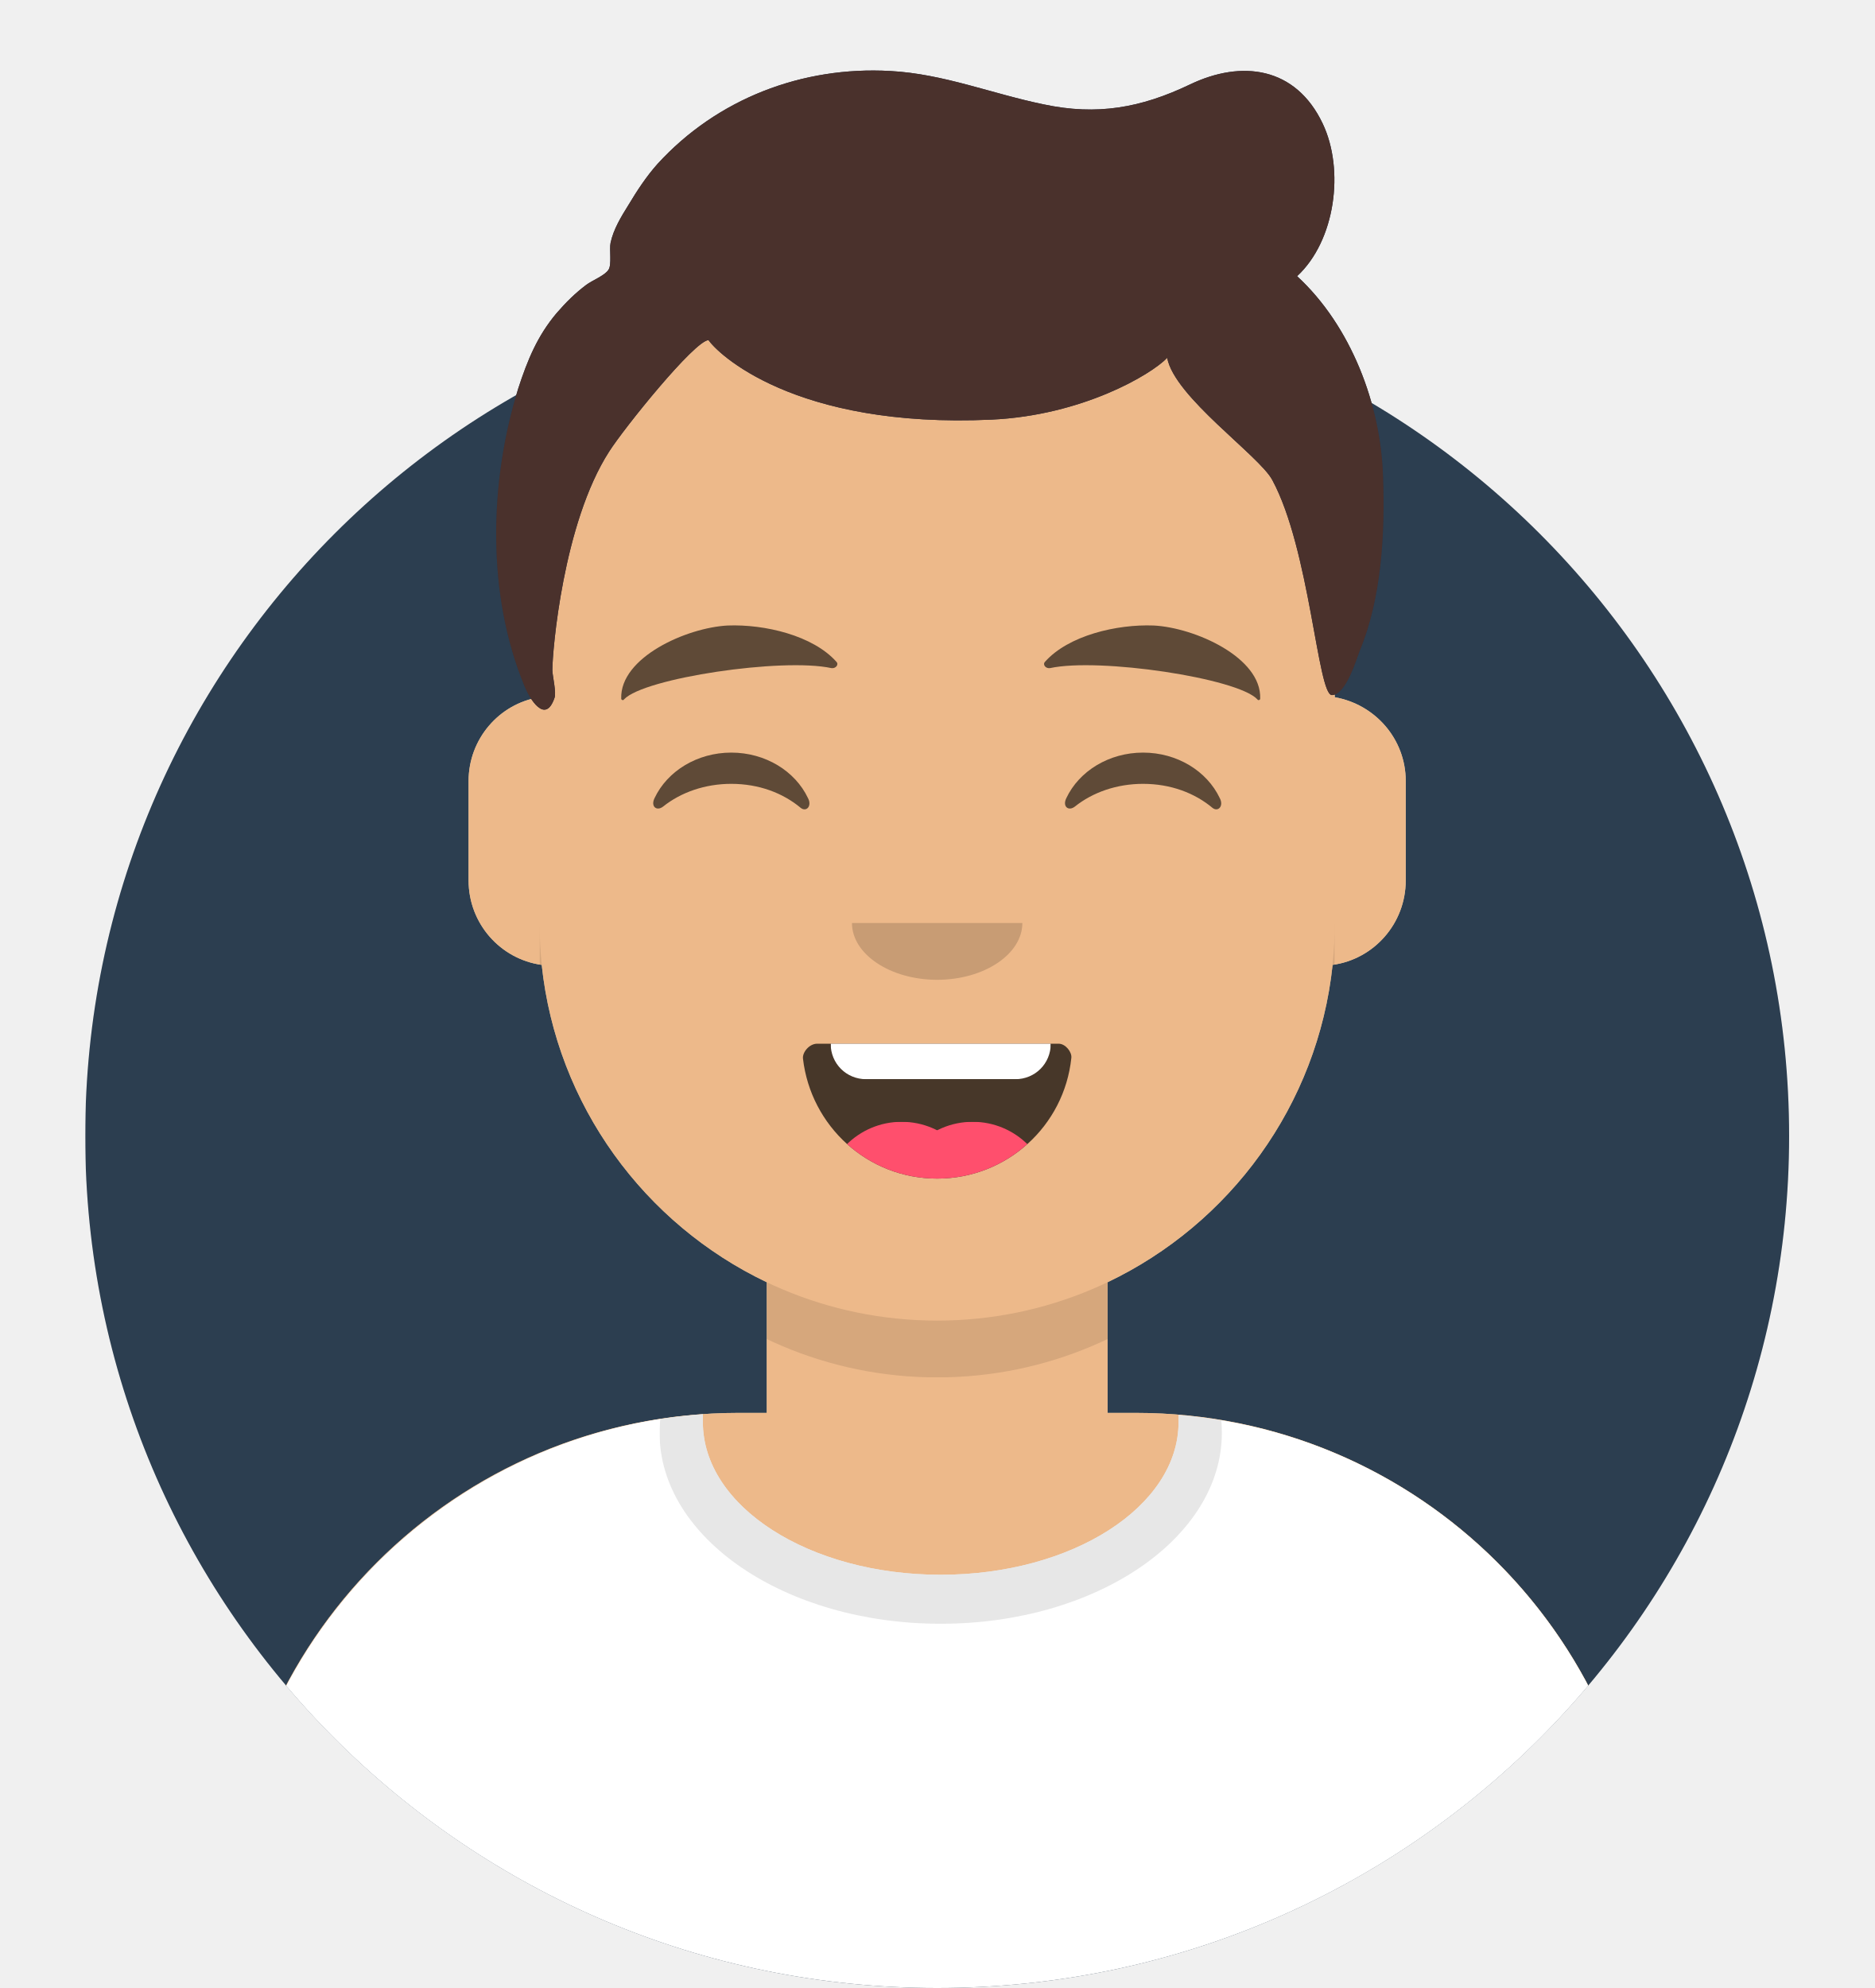
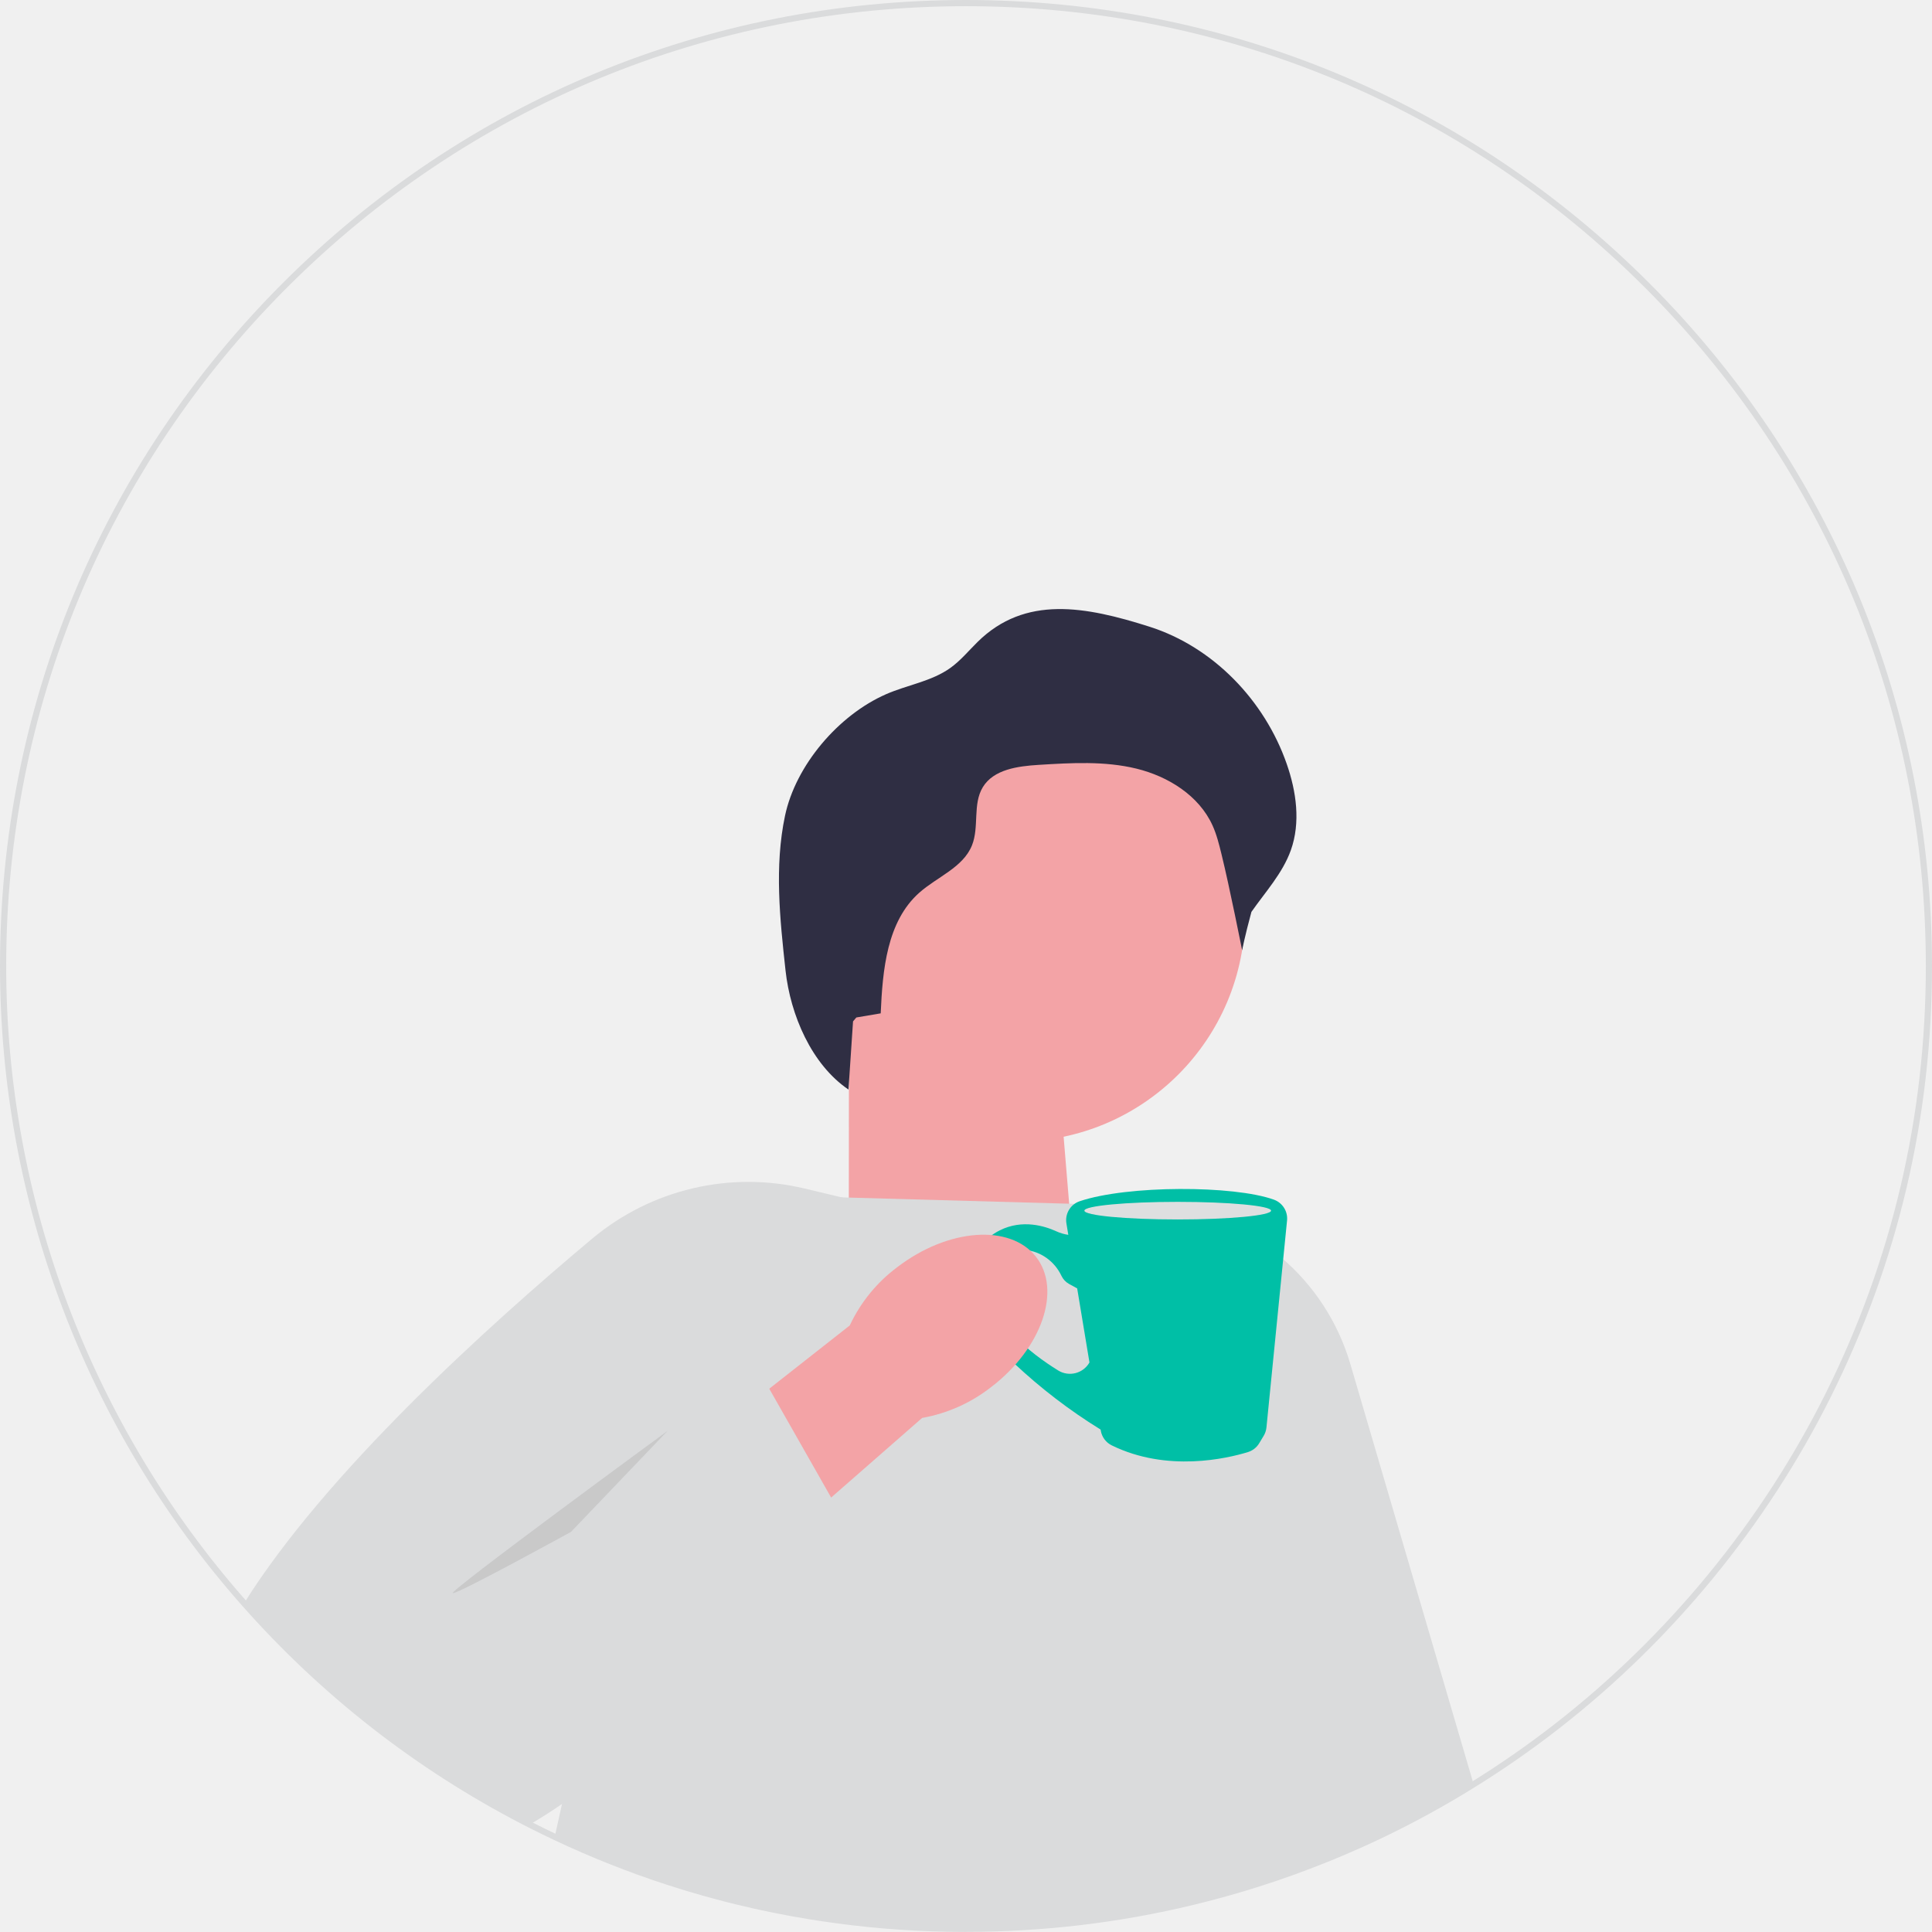
- <svg xmlns="http://www.w3.org/2000/svg" version="1.1" id="Layer_1" x="0px" y="0px" viewBox="0 0 264 280" style="enable-background:new 0 0 264 280;" xml:space="preserve">
-   <style type="text/css">
- 	.st0{fill-rule:evenodd;clip-rule:evenodd;fill:#E6E6E6;}
- 	.st1{filter:url(#Adobe_OpacityMaskFilter);}
- 	.st2{fill-rule:evenodd;clip-rule:evenodd;fill:#FFFFFF;}
- 	.st3{mask:url(#mask-2_1_);}
- 	.st4{fill-rule:evenodd;clip-rule:evenodd;fill:#2C3E50;}
- 	.st5{filter:url(#Adobe_OpacityMaskFilter_1_);}
- 	.st6{mask:url(#mask-4_1_);}
- 	.st7{fill-rule:evenodd;clip-rule:evenodd;fill:#D0C6AC;}
- 	.st8{filter:url(#Adobe_OpacityMaskFilter_2_);}
- 	.st9{mask:url(#mask-6_1_);}
- 	.st10{fill-rule:evenodd;clip-rule:evenodd;fill:#EDB98A;}
- 	.st11{filter:url(#Adobe_OpacityMaskFilter_3_);}
- 	.st12{mask:url(#mask-6_2_);fill-rule:evenodd;clip-rule:evenodd;fill-opacity:0.1;}
- 	.st13{filter:url(#Adobe_OpacityMaskFilter_4_);}
- 	.st14{mask:url(#react-mask-952_1_);}
- 	.st15{filter:url(#Adobe_OpacityMaskFilter_5_);}
- 	.st16{opacity:0.6;mask:url(#react-mask-952_2_);}
- 	.st17{fill-rule:evenodd;clip-rule:evenodd;fill-opacity:0.16;}
- 	.st18{fill-rule:evenodd;clip-rule:evenodd;fill-opacity:0.7;}
- 	.st19{filter:url(#Adobe_OpacityMaskFilter_6_);}
- 	.st20{mask:url(#react-mask-934_1_);fill-rule:evenodd;clip-rule:evenodd;fill:#FFFFFF;}
- 	.st21{filter:url(#Adobe_OpacityMaskFilter_7_);}
- 	.st22{mask:url(#react-mask-934_2_);}
- 	.st23{fill-rule:evenodd;clip-rule:evenodd;fill:#FF4F6D;}
- 	.st24{fill-rule:evenodd;clip-rule:evenodd;fill-opacity:0.6;}
- 	.st25{filter:url(#Adobe_OpacityMaskFilter_8_);}
- 	.st26{mask:url(#react-mask-925_1_);}
- 	.st27{fill-rule:evenodd;clip-rule:evenodd;fill:#28354B;}
- 	.st28{filter:url(#Adobe_OpacityMaskFilter_9_);}
- 	.st29{mask:url(#react-mask-924_1_);}
- 	.st30{fill-rule:evenodd;clip-rule:evenodd;fill:#4A312C;}
- </style>
-   <g>
-     <g transform="translate(-825, -1100)">
-       <g transform="translate(825, 1100)">
-         <g id="Circle" transform="translate(12, 40)">
-           <g id="Circle-Background">
-             <circle class="st0" cx="120" cy="120" r="120" />
-           </g>
-           <defs>
-             <filter id="Adobe_OpacityMaskFilter" filterUnits="userSpaceOnUse" x="0" y="0" width="240" height="240">
-               <feColorMatrix type="matrix" values="1 0 0 0 0  0 1 0 0 0  0 0 1 0 0  0 0 0 1 0" />
-             </filter>
-           </defs>
-           <mask maskUnits="userSpaceOnUse" x="0" y="0" width="240" height="240" id="mask-2_1_">
-             <g class="st1">
-               <circle id="path-1_1_" class="st2" cx="120" cy="120" r="120" />
-             </g>
-           </mask>
-           <g class="st3">
-             <rect class="st4" width="240" height="240" />
-           </g>
-         </g>
-         <g id="Mask">
- 			</g>
-         <defs>
-           <filter id="Adobe_OpacityMaskFilter_1_" filterUnits="userSpaceOnUse" x="-1" y="0" width="265" height="280">
-             <feColorMatrix type="matrix" values="1 0 0 0 0  0 1 0 0 0  0 0 1 0 0  0 0 0 1 0" />
-           </filter>
-         </defs>
-         <mask maskUnits="userSpaceOnUse" x="-1" y="0" width="265" height="280" id="mask-4_1_">
-           <g class="st5">
-             <path id="path-3_1_" class="st2" d="M12,160c0,66.3,53.7,120,120,120s120-53.7,120-120h12V0H0v160H12z" />
-           </g>
-         </mask>
-         <g id="Avataaar" class="st6">
-           <g id="Body" transform="translate(32, 36)">
-             <g>
-               <path class="st7" d="M124,144.6V163h4l0,0c39.8,0,72,32.2,72,72v9H0v-9c0-39.8,32.2-72,72-72l0,0h4v-18.4        c-17.2-8.2-29.6-24.9-31.7-44.7C38.5,99.1,34,94.1,34,88V74c0-5.9,4.3-10.9,10-11.8V56l0,0c0-30.9,25.1-56,56-56l0,0l0,0        c30.9,0,56,25.1,56,56v6.2c5.7,1,10,5.9,10,11.8v14c0,6.1-4.5,11.1-10.3,11.9C153.6,119.7,141.2,136.4,124,144.6z" />
-             </g>
-             <defs>
-               <filter id="Adobe_OpacityMaskFilter_2_" filterUnits="userSpaceOnUse" x="-32" y="0" width="264" height="244">
-                 <feColorMatrix type="matrix" values="1 0 0 0 0  0 1 0 0 0  0 0 1 0 0  0 0 0 1 0" />
-               </filter>
-             </defs>
-             <mask maskUnits="userSpaceOnUse" x="-32" y="0" width="264" height="244" id="mask-6_1_">
-               <g class="st8">
-                 <path id="path-5_1_" class="st2" d="M124,144.6V163h4l0,0c39.8,0,72,32.2,72,72v9H0v-9c0-39.8,32.2-72,72-72l0,0h4v-18.4         c-17.2-8.2-29.6-24.9-31.7-44.7C38.5,99.1,34,94.1,34,88V74c0-5.9,4.3-10.9,10-11.8V56l0,0c0-30.9,25.1-56,56-56l0,0l0,0         c30.9,0,56,25.1,56,56v6.2c5.7,1,10,5.9,10,11.8v14c0,6.1-4.5,11.1-10.3,11.9C153.6,119.7,141.2,136.4,124,144.6z" />
-               </g>
-             </mask>
-             <g class="st9">
-               <g id="Color" transform="translate(-32, 0)">
-                 <rect class="st10" width="264" height="244" />
-               </g>
-             </g>
-             <defs>
-               <filter id="Adobe_OpacityMaskFilter_3_" filterUnits="userSpaceOnUse" x="44" y="79" width="112" height="79">
-                 <feColorMatrix type="matrix" values="1 0 0 0 0  0 1 0 0 0  0 0 1 0 0  0 0 0 1 0" />
-               </filter>
-             </defs>
-             <mask maskUnits="userSpaceOnUse" x="44" y="79" width="112" height="79" id="mask-6_2_">
-               <g class="st11">
-                 <path id="path-5_2_" class="st2" d="M124,144.6V163h4l0,0c39.8,0,72,32.2,72,72v9H0v-9c0-39.8,32.2-72,72-72l0,0h4v-18.4         c-17.2-8.2-29.6-24.9-31.7-44.7C38.5,99.1,34,94.1,34,88V74c0-5.9,4.3-10.9,10-11.8V56l0,0c0-30.9,25.1-56,56-56l0,0l0,0         c30.9,0,56,25.1,56,56v6.2c5.7,1,10,5.9,10,11.8v14c0,6.1-4.5,11.1-10.3,11.9C153.6,119.7,141.2,136.4,124,144.6z" />
-               </g>
-             </mask>
-             <path id="Neck-Shadow" class="st12" d="M156,79v23c0,30.9-25.1,56-56,56s-56-25.1-56-56V79v15c0,30.9,25.1,56,56,56       s56-25.1,56-56V79z" />
-           </g>
-           <g transform="translate(0, 170)">
-             <g id="Clothes">
-               <path class="st0" d="M166,29.3c37,3,66,34,66,71.8v8.9H32v-8.9C32,63,61.6,31.8,99,29.2c0,0.4,0,0.7,0,1.1        c0,11.9,15,21.5,33.5,21.5S166,42.2,166,30.3C166,30,166,29.6,166,29.3z" />
-             </g>
-             <defs>
-               <filter id="Adobe_OpacityMaskFilter_4_" filterUnits="userSpaceOnUse" x="0" y="0" width="264" height="110">
-                 <feColorMatrix type="matrix" values="1 0 0 0 0  0 1 0 0 0  0 0 1 0 0  0 0 0 1 0" />
-               </filter>
-             </defs>
-             <mask maskUnits="userSpaceOnUse" x="0" y="0" width="264" height="110" id="react-mask-952_1_">
-               <g class="st13">
-                 <path id="react-path-951_1_" class="st2" d="M166,29.3c37,3,66,34,66,71.8v8.9H32v-8.9C32,63,61.6,31.8,99,29.2         c0,0.4,0,0.7,0,1.1c0,11.9,15,21.5,33.5,21.5S166,42.2,166,30.3C166,30,166,29.6,166,29.3z" />
-               </g>
-             </mask>
-             <g class="st14">
-               <rect class="st2" width="264" height="110" />
-             </g>
-             <defs>
-               <filter id="Adobe_OpacityMaskFilter_5_" filterUnits="userSpaceOnUse" x="92.9" y="4.9" width="79.3" height="53.8">
-                 <feColorMatrix type="matrix" values="1 0 0 0 0  0 1 0 0 0  0 0 1 0 0  0 0 0 1 0" />
-               </filter>
-             </defs>
-             <mask maskUnits="userSpaceOnUse" x="92.9" y="4.9" width="79.3" height="53.8" id="react-mask-952_2_">
-               <g class="st15">
-                 <path id="react-path-951_2_" class="st2" d="M166,29.3c37,3,66,34,66,71.8v8.9H32v-8.9C32,63,61.6,31.8,99,29.2         c0,0.4,0,0.7,0,1.1c0,11.9,15,21.5,33.5,21.5S166,42.2,166,30.3C166,30,166,29.6,166,29.3z" />
-               </g>
-             </mask>
-             <g id="Shadowy" class="st16">
-               <g transform="translate(92, 4)">
-                 <ellipse class="st17" cx="40.5" cy="27.8" rx="39.6" ry="26.9" />
-               </g>
-             </g>
-           </g>
-           <g id="Face" transform="translate(76, 82)">
-             <g transform="translate(2, 52)">
-               <g id="Mouth">
-                 <path class="st18" d="M35.1,15.1C36.2,24.6,44.2,32,54,32c9.8,0,17.9-7.4,18.9-17c0.1-0.8-0.8-2-1.8-2c-14.9,0-26.3,0-34,0         C36,13,35,14.2,35.1,15.1z" />
-               </g>
-               <defs>
-                 <filter id="Adobe_OpacityMaskFilter_6_" filterUnits="userSpaceOnUse" x="39" y="2" width="31" height="16">
-                   <feColorMatrix type="matrix" values="1 0 0 0 0  0 1 0 0 0  0 0 1 0 0  0 0 0 1 0" />
-                 </filter>
-               </defs>
-               <mask maskUnits="userSpaceOnUse" x="39" y="2" width="31" height="16" id="react-mask-934_1_">
-                 <g class="st19">
-                   <path id="react-path-933_1_" class="st2" d="M35.1,15.1C36.2,24.6,44.2,32,54,32c9.8,0,17.9-7.4,18.9-17          c0.1-0.8-0.8-2-1.8-2c-14.9,0-26.3,0-34,0C36,13,35,14.2,35.1,15.1z" />
-                 </g>
-               </mask>
-               <path id="Teeth" class="st20" d="M44,2h21c2.8,0,5,2.2,5,5v6c0,2.8-2.2,5-5,5H44c-2.8,0-5-2.2-5-5V7C39,4.2,41.2,2,44,2z" />
-               <defs>
-                 <filter id="Adobe_OpacityMaskFilter_7_" filterUnits="userSpaceOnUse" x="38" y="24" width="32" height="22">
-                   <feColorMatrix type="matrix" values="1 0 0 0 0  0 1 0 0 0  0 0 1 0 0  0 0 0 1 0" />
-                 </filter>
-               </defs>
-               <mask maskUnits="userSpaceOnUse" x="38" y="24" width="32" height="22" id="react-mask-934_2_">
-                 <g class="st21">
-                   <path id="react-path-933_2_" class="st2" d="M35.1,15.1C36.2,24.6,44.2,32,54,32c9.8,0,17.9-7.4,18.9-17          c0.1-0.8-0.8-2-1.8-2c-14.9,0-26.3,0-34,0C36,13,35,14.2,35.1,15.1z" />
-                 </g>
-               </mask>
-               <g id="Tongue" class="st22">
-                 <g transform="translate(38, 24)">
-                   <circle class="st23" cx="11" cy="11" r="11" />
-                   <circle class="st23" cx="21" cy="11" r="11" />
-                 </g>
-               </g>
-             </g>
-             <g transform="translate(28, 40)">
-               <path id="Nose" class="st17" d="M16,8c0,4.4,5.4,8,12,8l0,0c6.6,0,12-3.6,12-8" />
-             </g>
-             <g transform="translate(0, 8)">
-               <path id="Squint" class="st24" d="M16.2,22.4C18,18.6,22.2,16,27,16c4.8,0,9,2.6,10.8,6.4c0.6,1.1-0.2,2-1,1.4        c-2.5-2.1-5.9-3.4-9.8-3.4c-3.7,0-7.1,1.2-9.6,3.2C16.5,24.3,15.6,23.6,16.2,22.4z" />
-               <path class="st24" d="M74.2,22.4C76,18.6,80.2,16,85,16c4.8,0,9,2.6,10.8,6.4c0.6,1.1-0.2,2-1,1.4c-2.5-2.1-5.9-3.4-9.8-3.4        c-3.7,0-7.1,1.2-9.6,3.2C74.5,24.3,73.6,23.6,74.2,22.4z" />
-             </g>
-             <g>
-               <path id="Eyebrow" class="st24" d="M26.5,6.1c-5.8,0.3-15.2,4.5-15,10.3c0,0.2,0.3,0.3,0.4,0.1c2.8-3,22.3-5.9,29.2-4.4        c0.6,0.1,1.1-0.5,0.7-0.9C38.5,7.5,31.7,5.9,26.5,6.1" />
-               <path class="st24" d="M86.5,6.1c5.8,0.3,15.2,4.5,15,10.3c0,0.2-0.3,0.3-0.4,0.1c-2.8-3-22.3-5.9-29.2-4.4        c-0.6,0.1-1.1-0.5-0.7-0.9C74.5,7.5,81.3,5.9,86.5,6.1" />
-             </g>
-           </g>
-           <g id="Top">
-             <defs>
-               <filter id="Adobe_OpacityMaskFilter_8_" filterUnits="userSpaceOnUse" x="-1" y="0" width="264" height="280">
-                 <feColorMatrix type="matrix" values="1 0 0 0 0  0 1 0 0 0  0 0 1 0 0  0 0 0 1 0" />
-               </filter>
-             </defs>
-             <mask maskUnits="userSpaceOnUse" x="-1" y="0" width="264" height="280" id="react-mask-925_1_">
-               <g class="st25">
-                 <rect id="react-path-927_1_" class="st2" width="264" height="280" />
-               </g>
-             </mask>
-             <g class="st26">
-               <g transform="translate(-1, 0)">
-                 <g id="Short-Hair">
-                   <path class="st27" d="M183.7,38.9c5.4-5,6.7-15,3.6-21.5c-3.8-8-11.4-9-18.7-5.5c-6.9,3.3-13.1,4.4-20.6,2.8          c-7.3-1.5-14.1-4.3-21.6-4.7C114,9.3,102,13.9,93.6,23.1c-1.6,1.8-2.9,3.8-4.1,5.8c-1,1.6-2.1,3.4-2.5,5.3          c-0.2,0.9,0.2,3.1-0.3,3.8c-0.5,0.8-2.3,1.5-3.1,2.1c-1.6,1.2-2.9,2.5-4.2,4c-2.7,3.2-4.1,6.6-5.4,10.6          c-4.1,13.2-4.5,29,0.9,42c0.7,1.7,2.9,5.4,4.2,1.6c0.3-0.7-0.3-3.2-0.3-3.9c0-2.7,1.5-20.7,8-30.8c2.1-3.3,12-15.6,14-15.7          c1.1,1.7,11.9,12.5,39.9,11.2c12.7-0.6,22.4-6.3,24.7-8.7c1,5.5,13,13.8,14.8,17.2c5.3,9.8,6.4,30.3,8.4,30.3          s3.5-5.2,3.9-6.2c3.1-7.4,3.6-16.6,3.3-24.6C195.5,57,191.3,45.9,183.7,38.9z" />
-                 </g>
-                 <defs>
-                   <filter id="Adobe_OpacityMaskFilter_9_" filterUnits="userSpaceOnUse" x="0" y="0" width="264" height="280">
-                     <feColorMatrix type="matrix" values="1 0 0 0 0  0 1 0 0 0  0 0 1 0 0  0 0 0 1 0" />
-                   </filter>
-                 </defs>
-                 <mask maskUnits="userSpaceOnUse" x="0" y="0" width="264" height="280" id="react-mask-924_1_">
-                   <g class="st28">
-                     <path id="react-path-926_1_" class="st2" d="M183.7,38.9c5.4-5,6.7-15,3.6-21.5c-3.8-8-11.4-9-18.7-5.5           c-6.9,3.3-13.1,4.4-20.6,2.8c-7.3-1.5-14.1-4.3-21.6-4.7C114,9.3,102,13.9,93.6,23.1c-1.6,1.8-2.9,3.8-4.1,5.8           c-1,1.6-2.1,3.4-2.5,5.3c-0.2,0.9,0.2,3.1-0.3,3.8c-0.5,0.8-2.3,1.5-3.1,2.1c-1.6,1.2-2.9,2.5-4.2,4           c-2.7,3.2-4.1,6.6-5.4,10.6c-4.1,13.2-4.5,29,0.9,42c0.7,1.7,2.9,5.4,4.2,1.6c0.3-0.7-0.3-3.2-0.3-3.9           c0-2.7,1.5-20.7,8-30.8c2.1-3.3,12-15.6,14-15.7c1.1,1.7,11.9,12.5,39.9,11.2c12.7-0.6,22.4-6.3,24.7-8.7           c1,5.5,13,13.8,14.8,17.2c5.3,9.8,6.4,30.3,8.4,30.3s3.5-5.2,3.9-6.2c3.1-7.4,3.6-16.6,3.3-24.6           C195.5,57,191.3,45.9,183.7,38.9z" />
-                   </g>
-                 </mask>
-                 <g class="st29">
-                   <g transform="translate(0, 0) ">
-                     <rect class="st30" width="264" height="280" />
-                   </g>
-                 </g>
-               </g>
-             </g>
-           </g>
-         </g>
-       </g>
-     </g>
-   </g>
+ <svg xmlns="http://www.w3.org/2000/svg" width="623.65" height="623.63" viewBox="0 0 623.65 623.63">
+   <path d="m311.82,623.63c-7.11,0-14.2-.24-21.06-.7-7.09-.47-14.19-1.19-21.12-2.14-3.05-.41-5.81-.82-8.44-1.25-7.81-1.27-15.76-2.88-23.62-4.8-2.69-.65-5.33-1.33-7.83-2.03-.88-.23-1.78-.48-2.67-.73-3.8-1.07-7.48-2.18-10.92-3.3-.22-.06-.48-.15-.74-.23-3.11-1-6.35-2.11-9.62-3.3-2.76-1-5.56-2.06-8.56-3.24-6.25-2.46-12.51-5.18-18.61-8.07-2.54-1.19-5.19-2.5-8.11-3.98-.52-.26-1.05-.53-1.57-.8l-.6-.31c-34.28-17.8-64.67-41.55-90.31-70.58C27.72,461.19,0,387.9,0,311.81c0-83.29,32.44-161.6,91.33-220.49C150.22,32.43,228.53,0,311.82,0s161.6,32.43,220.5,91.32c58.9,58.89,91.33,137.2,91.33,220.49,0,48.94-11.02,95.79-32.74,139.25-20.72,41.44-51.05,78.43-87.73,106.96-8.62,6.72-17.7,13.04-26.98,18.8-9.41,5.86-19.28,11.29-29.34,16.13-2.24,1.08-4.64,2.2-7.56,3.51l-.28.12c-.36.16-.72.32-1.08.47-2.18.97-4.4,1.92-6.59,2.82l-.99.42c-.62.26-1.2.5-1.78.72-7.43,3-14.92,5.7-22.26,8.01-.58.2-1.17.38-1.77.56l-.52.16c-6.1,1.89-12.52,3.65-19.05,5.22-23.79,5.74-48.41,8.65-73.16,8.65v.02h0Zm0-621.63c-82.76,0-160.56,32.22-219.08,90.74C34.23,151.25,2,229.05,2,311.81c0,75.61,27.54,148.42,77.55,205.03,25.48,28.84,55.67,52.44,89.73,70.12l.6.31c.51.27,1.03.53,1.55.79,2.91,1.48,5.54,2.78,8.06,3.96,6.06,2.87,12.28,5.57,18.49,8.01,2.98,1.18,5.76,2.23,8.5,3.22,3.25,1.18,6.47,2.28,9.57,3.28.24.08.47.15.7.22,3.45,1.12,7.09,2.22,10.87,3.29.87.25,1.76.5,2.64.73,2.5.69,5.11,1.37,7.78,2.02,7.82,1.91,15.71,3.52,23.48,4.77,2.61.43,5.35.84,8.38,1.25,6.88.94,13.94,1.66,20.98,2.12,6.82.46,13.86.7,20.92.7,24.6,0,49.05-2.89,72.7-8.59,6.49-1.56,12.86-3.31,18.94-5.19l.52-.16c.58-.18,1.15-.35,1.73-.55,7.31-2.3,14.76-4.98,22.15-7.97.58-.23,1.14-.46,1.7-.69l1.23-.51c2.11-.87,4.25-1.79,6.37-2.73.37-.16.71-.31,1.06-.47l.28-.12c2.9-1.31,5.29-2.42,7.51-3.49,10-4.81,19.81-10.2,29.16-16.03,9.22-5.72,18.24-12.01,26.81-18.68,36.44-28.36,66.58-65.11,87.17-106.28,21.58-43.17,32.53-89.72,32.53-138.35,0-82.76-32.23-160.56-90.75-219.07C472.39,34.22,394.58,2,311.82,2Z" fill="#dadbdc" />
+   <polygon points="273.97 426.13 349.74 444.28 340.95 338.1 274.03 343.64 273.97 426.13" fill="#f3a3a6" />
+   <circle cx="328.17" cy="294.74" r="73.76" fill="#f3a3a6" />
+   <path d="m406.02,608.08c-.59.2-1.17.38-1.76.56-.17.05-.34.11-.51.16-6.25,1.94-12.59,3.67-19,5.21-23.39,5.64-47.82,8.62-72.93,8.62-7.06,0-14.06-.23-20.99-.7-7.09-.47-14.11-1.18-21.05-2.13-2.82-.38-5.62-.79-8.41-1.25-7.95-1.29-15.81-2.9-23.55-4.79-2.61-.63-5.21-1.3-7.8-2.02-.89-.23-1.78-.48-2.66-.73-3.65-1.03-7.28-2.12-10.88-3.29-.24-.07-.49-.15-.73-.23-3.22-1.04-6.42-2.14-9.6-3.29-2.86-1.03-5.7-2.11-8.53-3.23-6.29-2.48-12.47-5.16-18.55-8.04l2.34-10.6,8.11-36.72,17.61-79.78,17.8-80.62,46.77,1.3h.02l2.28.07,71.13,1.98,31.12.87,29.77,218.65h0Z" fill="#dadbdc" />
+   <path d="m475.68,575.97c-9.42,5.87-19.19,11.24-29.25,16.08-2.49,1.2-5.01,2.36-7.54,3.5-.45.2-.89.4-1.34.59-2.18.97-4.37,1.91-6.58,2.82h0l-.99.42c-.58.24-1.16.48-1.75.71-7.27,2.94-14.67,5.62-22.2,7.99-.59.2-1.17.38-1.76.56l-65.24-166.93-4.41-11.27-12.3-31.49-4.08-10.43,26.93.42,31.09.49c28.22,3.61,51.62,23.58,59.63,50.87l39.8,135.67h-.01Z" fill="#dadbdc" />
+   <path d="m276.43,328.44c2.62-.44,5.24-.89,7.86-1.33.62-14.01,1.97-29.64,12.46-38.95,5.78-5.13,14.14-8.12,17.01-15.3,2.38-5.95.16-13.26,3.48-18.74,3.49-5.77,11.29-6.8,18.03-7.22,10.55-.65,21.29-1.29,31.56,1.21,10.27,2.51,20.18,8.69,24.56,18.31,1.35,2.96,2.13,6.15,2.91,9.31,2.63,10.69,6.66,31.03,6.66,31.03,0,0,.78-4.21,3-12.4,4.53-6.48,10.06-12.46,12.72-19.9,3.2-8.96,1.79-18.97-1.35-27.94-7.13-20.41-23.67-37.66-44.27-44.22-20.61-6.55-40.1-10.26-55.5,4.92-2.89,2.85-5.49,6.03-8.79,8.39-6.1,4.37-13.89,5.47-20.77,8.49-15.31,6.72-29.15,22.88-32.6,39.24-3.45,16.36-1.65,33.31.17,49.94,1.57,14.34,8.38,30.33,20.32,38.43.49-7.34.98-14.67,1.47-22.01l1.06-1.25h.01Z" fill="#2f2e43" />
+   <path d="m317.26,397.4l-.72,1.18-20.14,32.92-29.86,48.84-6.05,9.89-22.06,36.08s-7.16,10.07-19.24,22.98l-.04.04c-4.39,4.68-9.42,9.73-14.99,14.8-.04.05-.08.09-.13.12-6.8,6.2-14.4,12.43-22.62,18.08-3.38,2.33-6.86,4.55-10.42,6.63-.73-.36-1.45-.74-2.17-1.11-34.22-17.77-64.72-41.71-90.02-70.35,26.41-42.18,78.67-89.48,112.34-117.65,19.05-15.95,44.5-21.96,68.66-16.18l11.9,2.84,2.3.55,43.26,10.34h0Z" fill="#dadbdc" />
+   <path d="m411.22,387.25c-12.97-4.67-47.3-4.69-62.7.51-2.99,1.01-4.8,4.05-4.28,7.16l.61,3.69c-1.34-.2-2.65-.58-3.89-1.15-3.67-1.68-10.9-3.96-18.2-.32-5.1,2.54-8.69,7.33-9.95,12.9-3.01,13.32,4.58,20.69,4.58,20.69l10.11,9.49c8.47,7.94,17.71,15.02,27.58,21.12l.2.12-3.6-21.66c-2.03,3.57-6.62,4.74-10.11,2.58-8.82-5.46-23.23-16.4-21.48-28.82,1.22-8.66,6.03-10.5,10.65-10.11,5.17.44,9.68,3.69,11.89,8.38.53,1.12,1.4,2.04,2.48,2.64l2.6,1.42,7.62,45.91c.34,2.06,1.66,3.84,3.53,4.76,17.92,8.79,37.26,4.23,43.95,2.18,1.53-.47,2.84-1.48,3.66-2.86l1.44-2.39c.5-.82.8-1.75.9-2.7l6.65-66.82c.29-2.95-1.46-5.71-4.25-6.72h.01Z" fill="#00bfa6" />
+   <ellipse cx="380.17" cy="390.8" rx="30.13" ry="2.84" fill="#dedfe0" />
+   <path id="uuid-72655351-8024-4d12-a8c3-61f68bdb8839-93" d="m319.98,447.72c16.35-12.51,22.82-31.32,14.45-42.01-8.36-10.69-28.39-9.22-44.75,3.3-6.6,4.91-11.88,11.37-15.37,18.84l-68.56,53.89,27.22,32.56,64.7-56.59c8.19-1.47,15.84-4.9,22.3-9.99h0Z" fill="#f3a3a6" />
+   <polygon points="274.62 494.54 247.5 446.84 148.81 493.28 204.03 564.26 274.62 494.54" fill="#dadbdc" />
+   <path d="m215.47,461.91s-71.94,52.67-69.28,52.38c2.66-.29,38.13-19.8,38.13-19.8l31.15-32.58h0Z" fill="#272223" isolation="isolate" opacity=".1" />
</svg>
